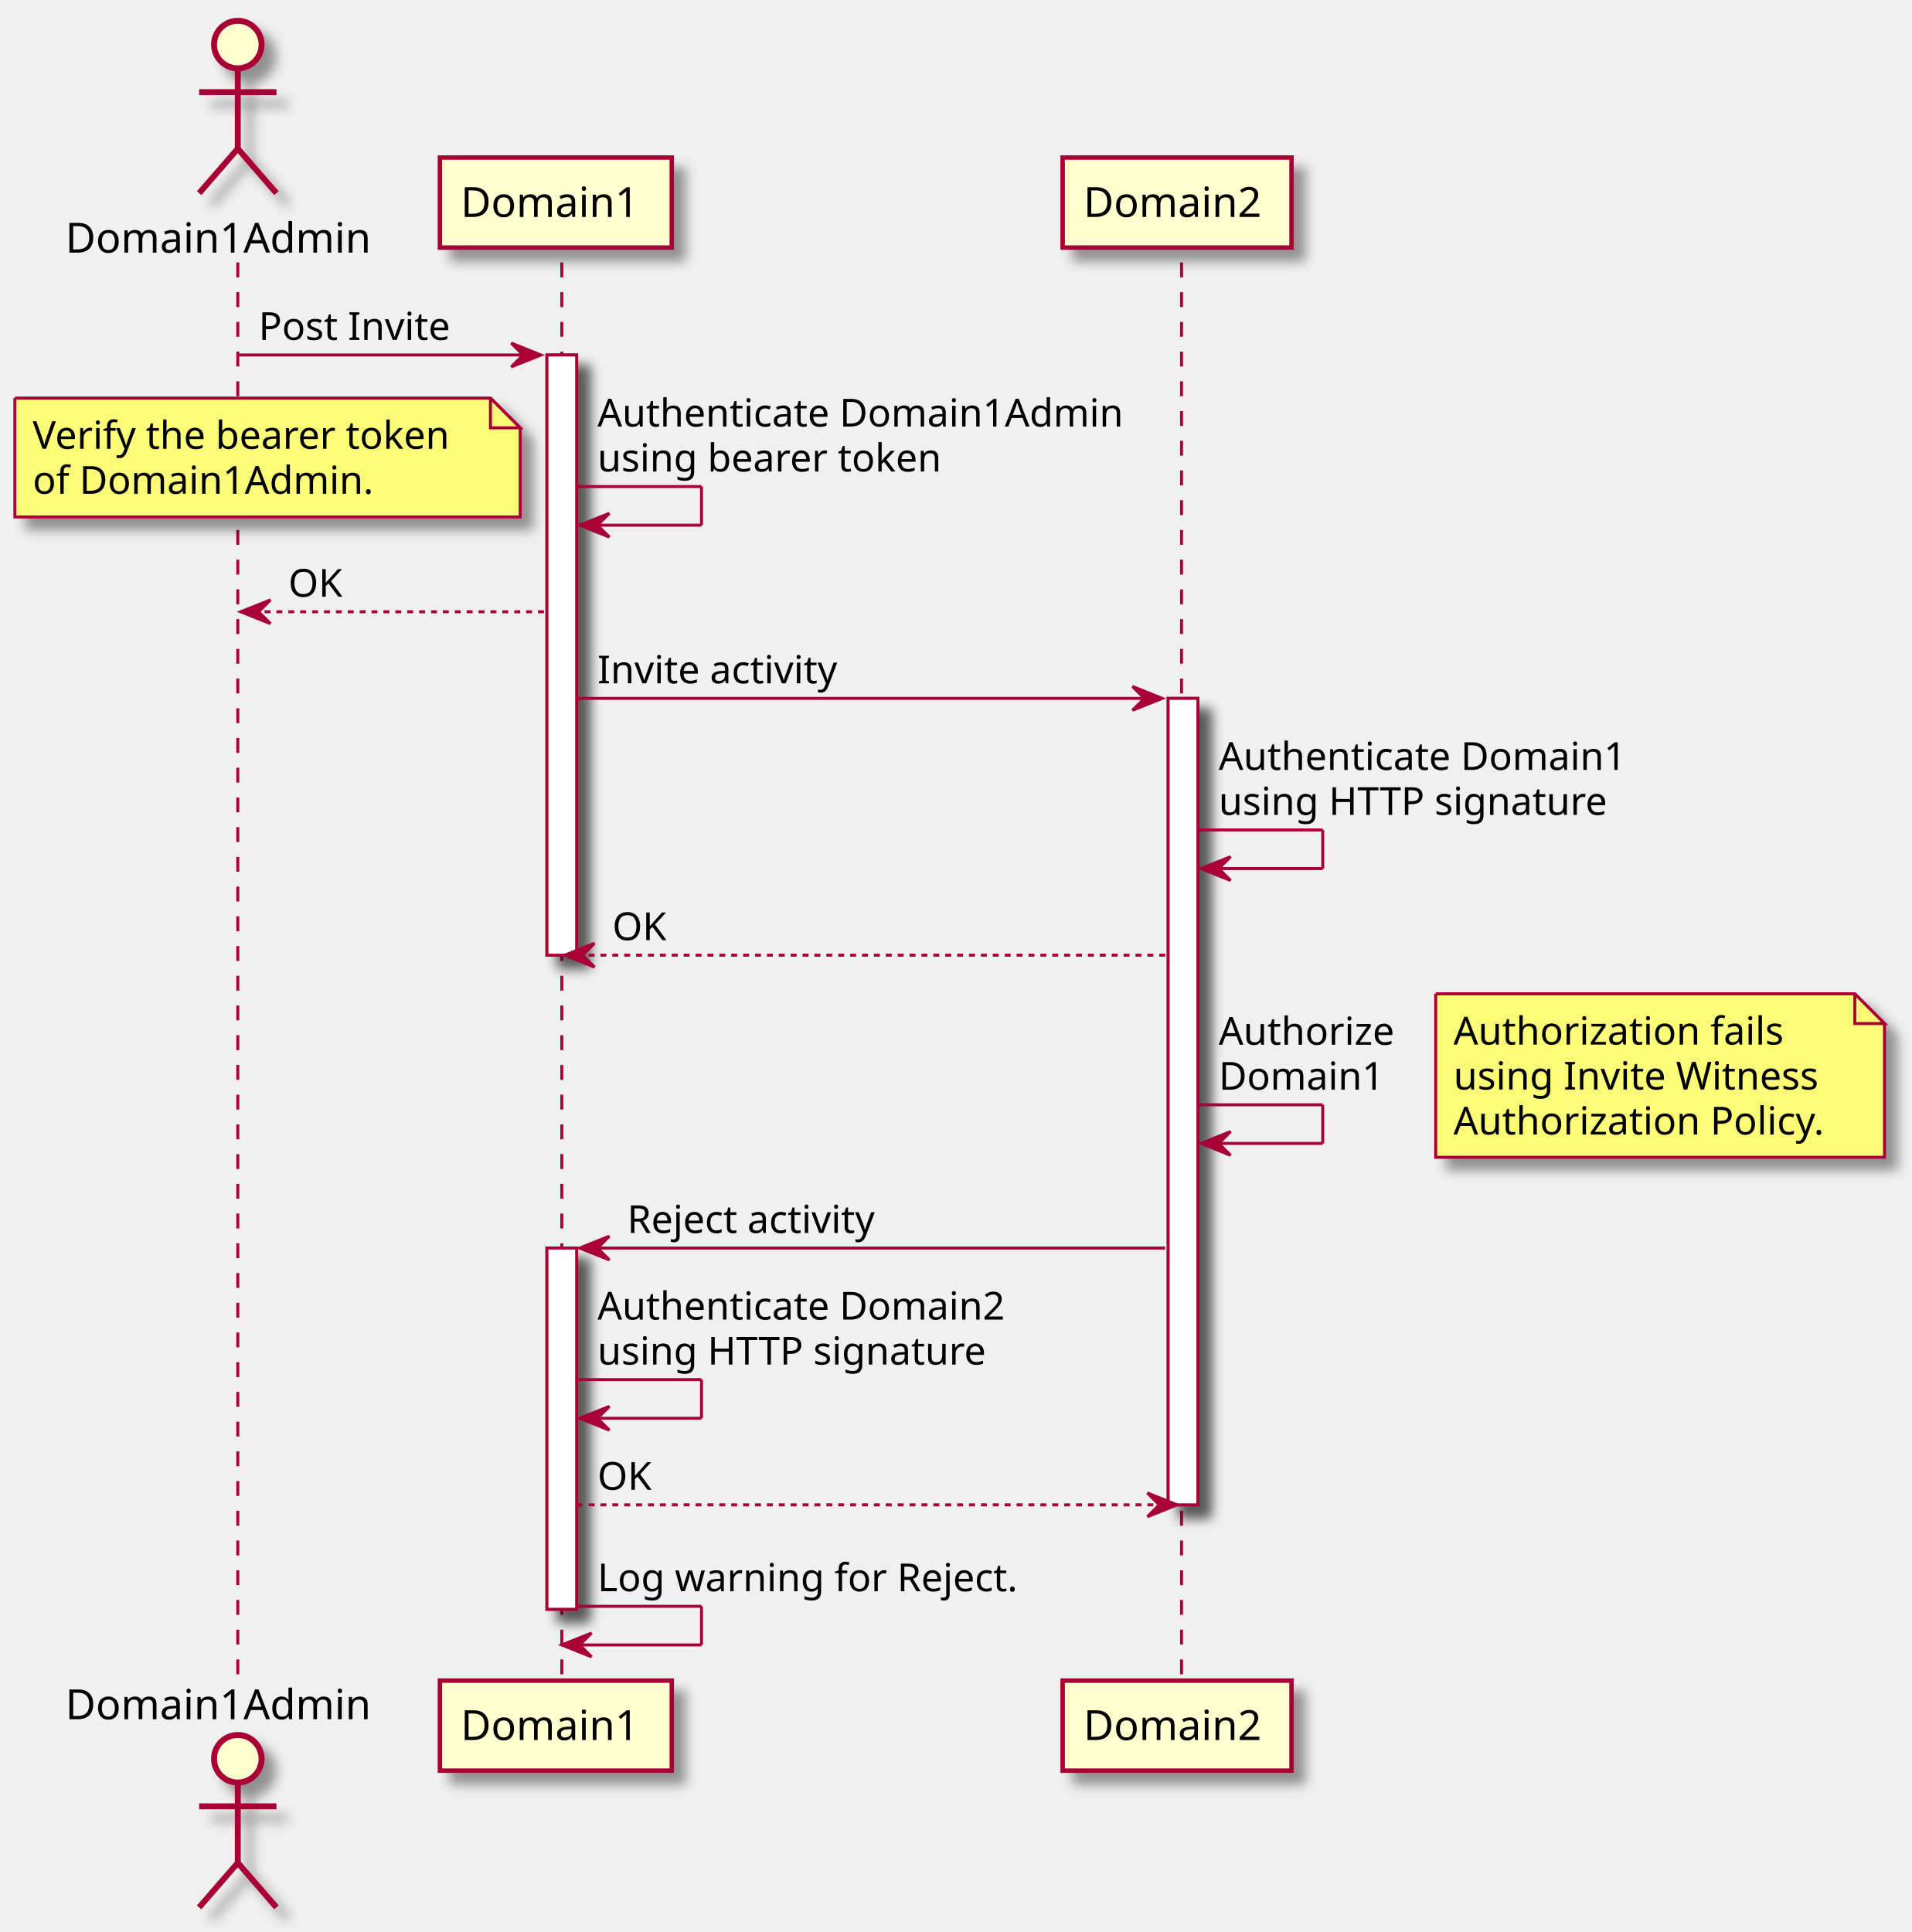
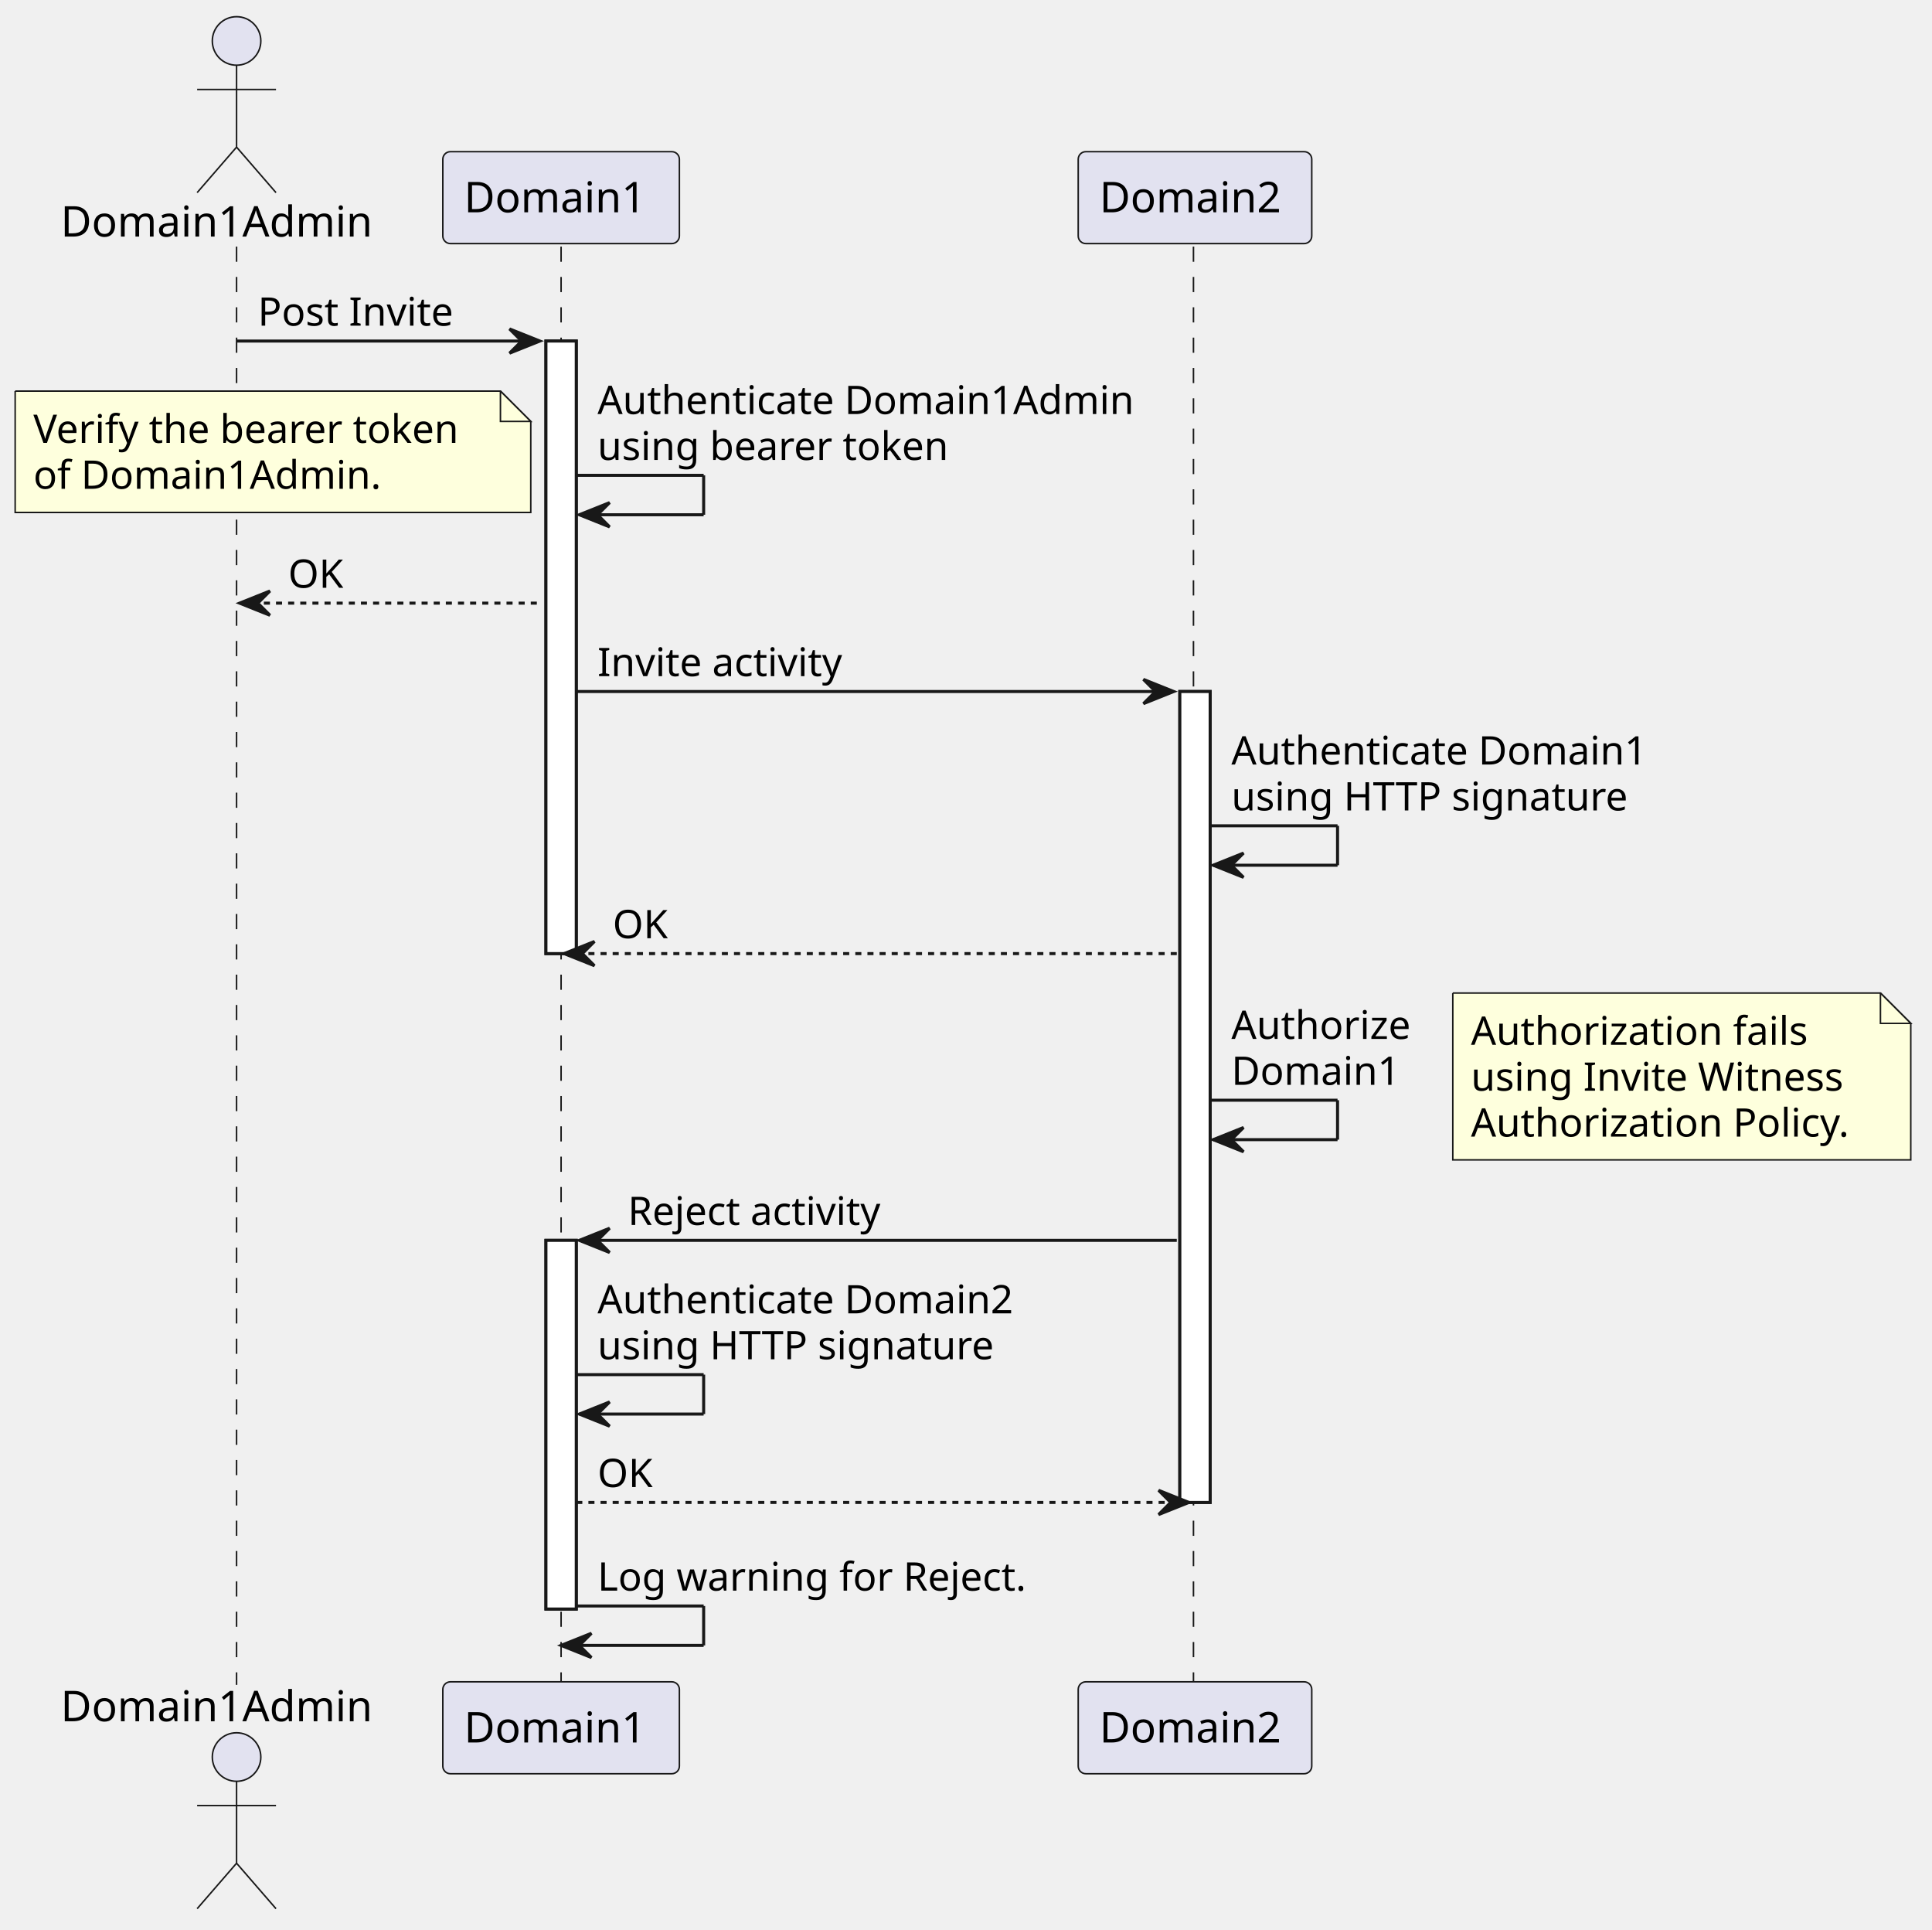
- <svg xmlns="http://www.w3.org/2000/svg" contentScriptType="application/ecmascript" contentStyleType="text/css" height="650px" preserveAspectRatio="none" style="width:643px;height:650px;background:#FFFFFF;" version="1.1" viewBox="0 0 643 650" width="643px" zoomAndPan="magnify">
+ <svg xmlns="http://www.w3.org/2000/svg" contentStyleType="text/css" height="636px" preserveAspectRatio="none" style="width:637px;height:636px;" version="1.1" viewBox="0 0 637 636" width="637px" zoomAndPan="magnify">
  <defs>
-     <filter height="300%" id="f9k19s14iogx" width="300%" x="-1" y="-1">
-       <feGaussianBlur result="blurOut" stdDeviation="2.0" />
-       <feColorMatrix in="blurOut" result="blurOut2" type="matrix" values="0 0 0 0 0 0 0 0 0 0 0 0 0 0 0 0 0 0 .4 0" />
-       <feOffset dx="4.0" dy="4.0" in="blurOut2" result="blurOut3" />
-       <feBlend in="SourceGraphic" in2="blurOut3" mode="normal" />
-     </filter>
+     <style type="text/css">*.f_ffffff_000000 {fill:#ffffff;}*.s_181818_e7e7e7 {stroke:#181818;}*.f_000000_ffffff {fill:#000000;}*.f_181818_e7e7e7 {fill:#181818;}*.f_feffdd_333333 {fill:#feffdd;}@media (prefers-color-scheme:dark) {*.f_ffffff_000000 {fill:#000000;}*.s_181818_e7e7e7 {stroke:#e7e7e7;}*.f_000000_ffffff {fill:#ffffff;}*.f_181818_e7e7e7 {fill:#e7e7e7;}*.f_feffdd_333333 {fill:#333333;}}</style>
  </defs>
  <g>
-     <rect fill="#FFFFFF" filter="url(#f9k19s14iogx)" height="201.93" style="stroke:#A80036;stroke-width:1.0;" width="10" x="184" y="119.43" />
-     <rect fill="#FFFFFF" filter="url(#f9k19s14iogx)" height="121.531" style="stroke:#A80036;stroke-width:1.0;" width="10" x="184" y="419.891" />
-     <rect fill="#FFFFFF" filter="url(#f9k19s14iogx)" height="271.328" style="stroke:#A80036;stroke-width:1.0;" width="10" x="393" y="234.961" />
-     <line style="stroke:#A80036;stroke-width:1.0;stroke-dasharray:5.0,5.0;" x1="80" x2="80" y1="88.297" y2="566.422" />
-     <line style="stroke:#A80036;stroke-width:1.0;stroke-dasharray:5.0,5.0;" x1="189" x2="189" y1="88.297" y2="566.422" />
-     <line style="stroke:#A80036;stroke-width:1.0;stroke-dasharray:5.0,5.0;" x1="397.5" x2="397.5" y1="88.297" y2="566.422" />
-     <text fill="#000000" font-family="sans-serif" font-size="14" lengthAdjust="spacing" textLength="110" x="22" y="84.995">Domain1Admin</text>
-     <ellipse cx="80" cy="15" fill="#FEFECE" filter="url(#f9k19s14iogx)" rx="8" ry="8" style="stroke:#A80036;stroke-width:2.0;" />
-     <path d="M80,23 L80,50 M67,31 L93,31 M80,50 L67,65 M80,50 L93,65 " fill="none" filter="url(#f9k19s14iogx)" style="stroke:#A80036;stroke-width:2.0;" />
-     <text fill="#000000" font-family="sans-serif" font-size="14" lengthAdjust="spacing" textLength="110" x="22" y="578.417">Domain1Admin</text>
-     <ellipse cx="80" cy="591.719" fill="#FEFECE" filter="url(#f9k19s14iogx)" rx="8" ry="8" style="stroke:#A80036;stroke-width:2.0;" />
-     <path d="M80,599.719 L80,626.719 M67,607.719 L93,607.719 M80,626.719 L67,641.719 M80,626.719 L93,641.719 " fill="none" filter="url(#f9k19s14iogx)" style="stroke:#A80036;stroke-width:2.0;" />
-     <rect fill="#FEFECE" filter="url(#f9k19s14iogx)" height="30.297" style="stroke:#A80036;stroke-width:1.5;" width="78" x="148" y="53" />
-     <text fill="#000000" font-family="sans-serif" font-size="14" lengthAdjust="spacing" textLength="64" x="155" y="72.995">Domain1</text>
-     <rect fill="#FEFECE" filter="url(#f9k19s14iogx)" height="30.297" style="stroke:#A80036;stroke-width:1.5;" width="78" x="148" y="565.422" />
-     <text fill="#000000" font-family="sans-serif" font-size="14" lengthAdjust="spacing" textLength="64" x="155" y="585.417">Domain1</text>
-     <rect fill="#FEFECE" filter="url(#f9k19s14iogx)" height="30.297" style="stroke:#A80036;stroke-width:1.5;" width="77" x="357.5" y="53" />
-     <text fill="#000000" font-family="sans-serif" font-size="14" lengthAdjust="spacing" textLength="63" x="364.5" y="72.995">Domain2</text>
-     <rect fill="#FEFECE" filter="url(#f9k19s14iogx)" height="30.297" style="stroke:#A80036;stroke-width:1.5;" width="77" x="357.5" y="565.422" />
-     <text fill="#000000" font-family="sans-serif" font-size="14" lengthAdjust="spacing" textLength="63" x="364.5" y="585.417">Domain2</text>
-     <rect fill="#FFFFFF" filter="url(#f9k19s14iogx)" height="201.93" style="stroke:#A80036;stroke-width:1.0;" width="10" x="184" y="119.43" />
-     <rect fill="#FFFFFF" filter="url(#f9k19s14iogx)" height="121.531" style="stroke:#A80036;stroke-width:1.0;" width="10" x="184" y="419.891" />
-     <rect fill="#FFFFFF" filter="url(#f9k19s14iogx)" height="271.328" style="stroke:#A80036;stroke-width:1.0;" width="10" x="393" y="234.961" />
-     <polygon fill="#A80036" points="172,115.43,182,119.43,172,123.43,176,119.43" style="stroke:#A80036;stroke-width:1.0;" />
-     <line style="stroke:#A80036;stroke-width:1.0;" x1="80" x2="178" y1="119.43" y2="119.43" />
-     <text fill="#000000" font-family="sans-serif" font-size="13" lengthAdjust="spacing" textLength="67" x="87" y="114.364">Post Invite</text>
-     <line style="stroke:#A80036;stroke-width:1.0;" x1="194" x2="236" y1="163.695" y2="163.695" />
-     <line style="stroke:#A80036;stroke-width:1.0;" x1="236" x2="236" y1="163.695" y2="176.695" />
-     <line style="stroke:#A80036;stroke-width:1.0;" x1="195" x2="236" y1="176.695" y2="176.695" />
-     <polygon fill="#A80036" points="205,172.695,195,176.695,205,180.695,201,176.695" style="stroke:#A80036;stroke-width:1.0;" />
-     <text fill="#000000" font-family="sans-serif" font-size="13" lengthAdjust="spacing" textLength="185" x="201" y="143.497">Authenticate Domain1Admin</text>
-     <text fill="#000000" font-family="sans-serif" font-size="13" lengthAdjust="spacing" textLength="120" x="201" y="158.629">using bearer token</text>
-     <path d="M5,133.93 L5,173.93 L175,173.93 L175,143.93 L165,133.93 L5,133.93 " fill="#FBFB77" filter="url(#f9k19s14iogx)" style="stroke:#A80036;stroke-width:1.0;" />
-     <path d="M165,133.93 L165,143.93 L175,143.93 L165,133.93 " fill="#FBFB77" style="stroke:#A80036;stroke-width:1.0;" />
-     <text fill="#000000" font-family="sans-serif" font-size="13" lengthAdjust="spacing" textLength="149" x="11" y="150.997">Verify the bearer token</text>
-     <text fill="#000000" font-family="sans-serif" font-size="13" lengthAdjust="spacing" textLength="120" x="11" y="166.129">of Domain1Admin.</text>
-     <polygon fill="#A80036" points="91,201.828,81,205.828,91,209.828,87,205.828" style="stroke:#A80036;stroke-width:1.0;" />
-     <line style="stroke:#A80036;stroke-width:1.0;stroke-dasharray:2.0,2.0;" x1="85" x2="183" y1="205.828" y2="205.828" />
-     <text fill="#000000" font-family="sans-serif" font-size="13" lengthAdjust="spacing" textLength="18" x="97" y="200.762">OK</text>
-     <polygon fill="#A80036" points="381,230.961,391,234.961,381,238.961,385,234.961" style="stroke:#A80036;stroke-width:1.0;" />
-     <line style="stroke:#A80036;stroke-width:1.0;" x1="194" x2="387" y1="234.961" y2="234.961" />
-     <text fill="#000000" font-family="sans-serif" font-size="13" lengthAdjust="spacing" textLength="86" x="201" y="229.895">Invite activity</text>
-     <line style="stroke:#A80036;stroke-width:1.0;" x1="403" x2="445" y1="279.227" y2="279.227" />
-     <line style="stroke:#A80036;stroke-width:1.0;" x1="445" x2="445" y1="279.227" y2="292.227" />
-     <line style="stroke:#A80036;stroke-width:1.0;" x1="404" x2="445" y1="292.227" y2="292.227" />
-     <polygon fill="#A80036" points="414,288.227,404,292.227,414,296.227,410,292.227" style="stroke:#A80036;stroke-width:1.0;" />
-     <text fill="#000000" font-family="sans-serif" font-size="13" lengthAdjust="spacing" textLength="144" x="410" y="259.028">Authenticate Domain1</text>
-     <text fill="#000000" font-family="sans-serif" font-size="13" lengthAdjust="spacing" textLength="135" x="410" y="274.161">using HTTP signature</text>
-     <polygon fill="#A80036" points="200,317.359,190,321.359,200,325.359,196,321.359" style="stroke:#A80036;stroke-width:1.0;" />
-     <line style="stroke:#A80036;stroke-width:1.0;stroke-dasharray:2.0,2.0;" x1="194" x2="392" y1="321.359" y2="321.359" />
-     <text fill="#000000" font-family="sans-serif" font-size="13" lengthAdjust="spacing" textLength="18" x="206" y="316.293">OK</text>
-     <line style="stroke:#A80036;stroke-width:1.0;" x1="403" x2="445" y1="371.691" y2="371.691" />
-     <line style="stroke:#A80036;stroke-width:1.0;" x1="445" x2="445" y1="371.691" y2="384.691" />
-     <line style="stroke:#A80036;stroke-width:1.0;" x1="404" x2="445" y1="384.691" y2="384.691" />
-     <polygon fill="#A80036" points="414,380.691,404,384.691,414,388.691,410,384.691" style="stroke:#A80036;stroke-width:1.0;" />
-     <text fill="#000000" font-family="sans-serif" font-size="13" lengthAdjust="spacing" textLength="61" x="410" y="351.493">Authorize</text>
-     <text fill="#000000" font-family="sans-serif" font-size="13" lengthAdjust="spacing" textLength="58" x="410" y="366.625">Domain1</text>
-     <path d="M483,334.359 L483,389.359 L634,389.359 L634,344.359 L624,334.359 L483,334.359 " fill="#FBFB77" filter="url(#f9k19s14iogx)" style="stroke:#A80036;stroke-width:1.0;" />
-     <path d="M624,334.359 L624,344.359 L634,344.359 L624,334.359 " fill="#FBFB77" style="stroke:#A80036;stroke-width:1.0;" />
-     <text fill="#000000" font-family="sans-serif" font-size="13" lengthAdjust="spacing" textLength="115" x="489" y="351.426">Authorization fails</text>
-     <text fill="#000000" font-family="sans-serif" font-size="13" lengthAdjust="spacing" textLength="128" x="489" y="366.559">using Invite Witness</text>
-     <text fill="#000000" font-family="sans-serif" font-size="13" lengthAdjust="spacing" textLength="130" x="489" y="381.692">Authorization Policy.</text>
-     <polygon fill="#A80036" points="205,415.891,195,419.891,205,423.891,201,419.891" style="stroke:#A80036;stroke-width:1.0;" />
-     <line style="stroke:#A80036;stroke-width:1.0;" x1="199" x2="392" y1="419.891" y2="419.891" />
-     <text fill="#000000" font-family="sans-serif" font-size="13" lengthAdjust="spacing" textLength="91" x="211" y="414.825">Reject activity</text>
-     <line style="stroke:#A80036;stroke-width:1.0;" x1="194" x2="236" y1="464.156" y2="464.156" />
-     <line style="stroke:#A80036;stroke-width:1.0;" x1="236" x2="236" y1="464.156" y2="477.156" />
-     <line style="stroke:#A80036;stroke-width:1.0;" x1="195" x2="236" y1="477.156" y2="477.156" />
-     <polygon fill="#A80036" points="205,473.156,195,477.156,205,481.156,201,477.156" style="stroke:#A80036;stroke-width:1.0;" />
-     <text fill="#000000" font-family="sans-serif" font-size="13" lengthAdjust="spacing" textLength="144" x="201" y="443.957">Authenticate Domain2</text>
-     <text fill="#000000" font-family="sans-serif" font-size="13" lengthAdjust="spacing" textLength="135" x="201" y="459.09">using HTTP signature</text>
-     <polygon fill="#A80036" points="386,502.289,396,506.289,386,510.289,390,506.289" style="stroke:#A80036;stroke-width:1.0;" />
-     <line style="stroke:#A80036;stroke-width:1.0;stroke-dasharray:2.0,2.0;" x1="194" x2="392" y1="506.289" y2="506.289" />
-     <text fill="#000000" font-family="sans-serif" font-size="13" lengthAdjust="spacing" textLength="18" x="201" y="501.223">OK</text>
-     <line style="stroke:#A80036;stroke-width:1.0;" x1="194" x2="236" y1="540.422" y2="540.422" />
-     <line style="stroke:#A80036;stroke-width:1.0;" x1="236" x2="236" y1="540.422" y2="553.422" />
-     <line style="stroke:#A80036;stroke-width:1.0;" x1="189" x2="236" y1="553.422" y2="553.422" />
-     <polygon fill="#A80036" points="199,549.422,189,553.422,199,557.422,195,553.422" style="stroke:#A80036;stroke-width:1.0;" />
-     <text fill="#000000" font-family="sans-serif" font-size="13" lengthAdjust="spacing" textLength="148" x="201" y="535.356">Log warning for Reject.</text>
+     <rect class="f_ffffff_000000 s_181818_e7e7e7" height="201.93" style="stroke-width:1.0;" width="10" x="180" y="112.43" />
+     <rect class="f_ffffff_000000 s_181818_e7e7e7" height="121.531" style="stroke-width:1.0;" width="10" x="180" y="408.891" />
+     <rect class="f_ffffff_000000 s_181818_e7e7e7" height="267.328" style="stroke-width:1.0;" width="10" x="389" y="227.961" />
+     <line class="s_181818_e7e7e7" style="stroke-width:0.5;stroke-dasharray:5.0,5.0;" x1="78" x2="78" y1="81.297" y2="555.422" />
+     <line class="s_181818_e7e7e7" style="stroke-width:0.5;stroke-dasharray:5.0,5.0;" x1="185" x2="185" y1="81.297" y2="555.422" />
+     <line class="s_181818_e7e7e7" style="stroke-width:0.5;stroke-dasharray:5.0,5.0;" x1="393.5" x2="393.5" y1="81.297" y2="555.422" />
+     <text class="f_000000_ffffff" font-family="sans-serif" font-size="14" lengthAdjust="spacing" textLength="110" x="20" y="77.995">Domain1Admin</text>
+     <ellipse class="s_181818_e7e7e7" cx="78" cy="13.5" fill="#E2E2F0" rx="8" ry="8" style="stroke-width:0.5;" />
+     <path class="s_181818_e7e7e7" d="M78,21.5 L78,48.5 M65,29.5 L91,29.5 M78,48.5 L65,63.5 M78,48.5 L91,63.5 " fill="none" style="stroke-width:0.5;" />
+     <text class="f_000000_ffffff" font-family="sans-serif" font-size="14" lengthAdjust="spacing" textLength="110" x="20" y="567.417">Domain1Admin</text>
+     <ellipse class="s_181818_e7e7e7" cx="78" cy="579.219" fill="#E2E2F0" rx="8" ry="8" style="stroke-width:0.5;" />
+     <path class="s_181818_e7e7e7" d="M78,587.219 L78,614.219 M65,595.219 L91,595.219 M78,614.219 L65,629.219 M78,614.219 L91,629.219 " fill="none" style="stroke-width:0.5;" />
+     <rect class="s_181818_e7e7e7" fill="#E2E2F0" height="30.297" rx="2.5" ry="2.5" style="stroke-width:0.5;" width="78" x="146" y="50" />
+     <text class="f_000000_ffffff" font-family="sans-serif" font-size="14" lengthAdjust="spacing" textLength="64" x="153" y="69.995">Domain1</text>
+     <rect class="s_181818_e7e7e7" fill="#E2E2F0" height="30.297" rx="2.5" ry="2.5" style="stroke-width:0.5;" width="78" x="146" y="554.422" />
+     <text class="f_000000_ffffff" font-family="sans-serif" font-size="14" lengthAdjust="spacing" textLength="64" x="153" y="574.417">Domain1</text>
+     <rect class="s_181818_e7e7e7" fill="#E2E2F0" height="30.297" rx="2.5" ry="2.5" style="stroke-width:0.5;" width="77" x="355.5" y="50" />
+     <text class="f_000000_ffffff" font-family="sans-serif" font-size="14" lengthAdjust="spacing" textLength="63" x="362.5" y="69.995">Domain2</text>
+     <rect class="s_181818_e7e7e7" fill="#E2E2F0" height="30.297" rx="2.5" ry="2.5" style="stroke-width:0.5;" width="77" x="355.5" y="554.422" />
+     <text class="f_000000_ffffff" font-family="sans-serif" font-size="14" lengthAdjust="spacing" textLength="63" x="362.5" y="574.417">Domain2</text>
+     <rect class="f_ffffff_000000 s_181818_e7e7e7" height="201.93" style="stroke-width:1.0;" width="10" x="180" y="112.43" />
+     <rect class="f_ffffff_000000 s_181818_e7e7e7" height="121.531" style="stroke-width:1.0;" width="10" x="180" y="408.891" />
+     <rect class="f_ffffff_000000 s_181818_e7e7e7" height="267.328" style="stroke-width:1.0;" width="10" x="389" y="227.961" />
+     <polygon class="f_181818_e7e7e7 s_181818_e7e7e7" points="168,108.43,178,112.43,168,116.43,172,112.43" style="stroke-width:1.0;" />
+     <line class="s_181818_e7e7e7" style="stroke-width:1.0;" x1="78" x2="174" y1="112.43" y2="112.43" />
+     <text class="f_000000_ffffff" font-family="sans-serif" font-size="13" lengthAdjust="spacing" textLength="67" x="85" y="107.364">Post Invite</text>
+     <line class="s_181818_e7e7e7" style="stroke-width:1.0;" x1="190" x2="232" y1="156.695" y2="156.695" />
+     <line class="s_181818_e7e7e7" style="stroke-width:1.0;" x1="232" x2="232" y1="156.695" y2="169.695" />
+     <line class="s_181818_e7e7e7" style="stroke-width:1.0;" x1="191" x2="232" y1="169.695" y2="169.695" />
+     <polygon class="f_181818_e7e7e7 s_181818_e7e7e7" points="201,165.695,191,169.695,201,173.695,197,169.695" style="stroke-width:1.0;" />
+     <text class="f_000000_ffffff" font-family="sans-serif" font-size="13" lengthAdjust="spacing" textLength="185" x="197" y="136.497">Authenticate Domain1Admin</text>
+     <text class="f_000000_ffffff" font-family="sans-serif" font-size="13" lengthAdjust="spacing" textLength="120" x="197" y="151.629">using bearer token</text>
+     <path class="f_feffdd_333333 s_181818_e7e7e7" d="M5,128.93 L5,168.93 L175,168.93 L175,138.93 L165,128.93 L5,128.93 " style="stroke-width:0.5;" />
+     <path class="f_feffdd_333333 s_181818_e7e7e7" d="M165,128.93 L165,138.93 L175,138.93 L165,128.93 " style="stroke-width:0.5;" />
+     <text class="f_000000_ffffff" font-family="sans-serif" font-size="13" lengthAdjust="spacing" textLength="149" x="11" y="145.997">Verify the bearer token</text>
+     <text class="f_000000_ffffff" font-family="sans-serif" font-size="13" lengthAdjust="spacing" textLength="120" x="11" y="161.129">of Domain1Admin.</text>
+     <polygon class="f_181818_e7e7e7 s_181818_e7e7e7" points="89,194.828,79,198.828,89,202.828,85,198.828" style="stroke-width:1.0;" />
+     <line class="s_181818_e7e7e7" style="stroke-width:1.0;stroke-dasharray:2.0,2.0;" x1="83" x2="179" y1="198.828" y2="198.828" />
+     <text class="f_000000_ffffff" font-family="sans-serif" font-size="13" lengthAdjust="spacing" textLength="18" x="95" y="193.762">OK</text>
+     <polygon class="f_181818_e7e7e7 s_181818_e7e7e7" points="377,223.961,387,227.961,377,231.961,381,227.961" style="stroke-width:1.0;" />
+     <line class="s_181818_e7e7e7" style="stroke-width:1.0;" x1="190" x2="383" y1="227.961" y2="227.961" />
+     <text class="f_000000_ffffff" font-family="sans-serif" font-size="13" lengthAdjust="spacing" textLength="86" x="197" y="222.895">Invite activity</text>
+     <line class="s_181818_e7e7e7" style="stroke-width:1.0;" x1="399" x2="441" y1="272.227" y2="272.227" />
+     <line class="s_181818_e7e7e7" style="stroke-width:1.0;" x1="441" x2="441" y1="272.227" y2="285.227" />
+     <line class="s_181818_e7e7e7" style="stroke-width:1.0;" x1="400" x2="441" y1="285.227" y2="285.227" />
+     <polygon class="f_181818_e7e7e7 s_181818_e7e7e7" points="410,281.227,400,285.227,410,289.227,406,285.227" style="stroke-width:1.0;" />
+     <text class="f_000000_ffffff" font-family="sans-serif" font-size="13" lengthAdjust="spacing" textLength="144" x="406" y="252.028">Authenticate Domain1</text>
+     <text class="f_000000_ffffff" font-family="sans-serif" font-size="13" lengthAdjust="spacing" textLength="135" x="406" y="267.161">using HTTP signature</text>
+     <polygon class="f_181818_e7e7e7 s_181818_e7e7e7" points="196,310.359,186,314.359,196,318.359,192,314.359" style="stroke-width:1.0;" />
+     <line class="s_181818_e7e7e7" style="stroke-width:1.0;stroke-dasharray:2.0,2.0;" x1="190" x2="388" y1="314.359" y2="314.359" />
+     <text class="f_000000_ffffff" font-family="sans-serif" font-size="13" lengthAdjust="spacing" textLength="18" x="202" y="309.293">OK</text>
+     <line class="s_181818_e7e7e7" style="stroke-width:1.0;" x1="399" x2="441" y1="362.691" y2="362.691" />
+     <line class="s_181818_e7e7e7" style="stroke-width:1.0;" x1="441" x2="441" y1="362.691" y2="375.691" />
+     <line class="s_181818_e7e7e7" style="stroke-width:1.0;" x1="400" x2="441" y1="375.691" y2="375.691" />
+     <polygon class="f_181818_e7e7e7 s_181818_e7e7e7" points="410,371.691,400,375.691,410,379.691,406,375.691" style="stroke-width:1.0;" />
+     <text class="f_000000_ffffff" font-family="sans-serif" font-size="13" lengthAdjust="spacing" textLength="61" x="406" y="342.493">Authorize</text>
+     <text class="f_000000_ffffff" font-family="sans-serif" font-size="13" lengthAdjust="spacing" textLength="58" x="406" y="357.625">Domain1</text>
+     <path class="f_feffdd_333333 s_181818_e7e7e7" d="M479,327.359 L479,382.359 L630,382.359 L630,337.359 L620,327.359 L479,327.359 " style="stroke-width:0.5;" />
+     <path class="f_feffdd_333333 s_181818_e7e7e7" d="M620,327.359 L620,337.359 L630,337.359 L620,327.359 " style="stroke-width:0.5;" />
+     <text class="f_000000_ffffff" font-family="sans-serif" font-size="13" lengthAdjust="spacing" textLength="115" x="485" y="344.426">Authorization fails</text>
+     <text class="f_000000_ffffff" font-family="sans-serif" font-size="13" lengthAdjust="spacing" textLength="128" x="485" y="359.559">using Invite Witness</text>
+     <text class="f_000000_ffffff" font-family="sans-serif" font-size="13" lengthAdjust="spacing" textLength="130" x="485" y="374.692">Authorization Policy.</text>
+     <polygon class="f_181818_e7e7e7 s_181818_e7e7e7" points="201,404.891,191,408.891,201,412.891,197,408.891" style="stroke-width:1.0;" />
+     <line class="s_181818_e7e7e7" style="stroke-width:1.0;" x1="195" x2="388" y1="408.891" y2="408.891" />
+     <text class="f_000000_ffffff" font-family="sans-serif" font-size="13" lengthAdjust="spacing" textLength="91" x="207" y="403.825">Reject activity</text>
+     <line class="s_181818_e7e7e7" style="stroke-width:1.0;" x1="190" x2="232" y1="453.156" y2="453.156" />
+     <line class="s_181818_e7e7e7" style="stroke-width:1.0;" x1="232" x2="232" y1="453.156" y2="466.156" />
+     <line class="s_181818_e7e7e7" style="stroke-width:1.0;" x1="191" x2="232" y1="466.156" y2="466.156" />
+     <polygon class="f_181818_e7e7e7 s_181818_e7e7e7" points="201,462.156,191,466.156,201,470.156,197,466.156" style="stroke-width:1.0;" />
+     <text class="f_000000_ffffff" font-family="sans-serif" font-size="13" lengthAdjust="spacing" textLength="144" x="197" y="432.957">Authenticate Domain2</text>
+     <text class="f_000000_ffffff" font-family="sans-serif" font-size="13" lengthAdjust="spacing" textLength="135" x="197" y="448.09">using HTTP signature</text>
+     <polygon class="f_181818_e7e7e7 s_181818_e7e7e7" points="382,491.289,392,495.289,382,499.289,386,495.289" style="stroke-width:1.0;" />
+     <line class="s_181818_e7e7e7" style="stroke-width:1.0;stroke-dasharray:2.0,2.0;" x1="190" x2="388" y1="495.289" y2="495.289" />
+     <text class="f_000000_ffffff" font-family="sans-serif" font-size="13" lengthAdjust="spacing" textLength="18" x="197" y="490.223">OK</text>
+     <line class="s_181818_e7e7e7" style="stroke-width:1.0;" x1="190" x2="232" y1="529.422" y2="529.422" />
+     <line class="s_181818_e7e7e7" style="stroke-width:1.0;" x1="232" x2="232" y1="529.422" y2="542.422" />
+     <line class="s_181818_e7e7e7" style="stroke-width:1.0;" x1="185" x2="232" y1="542.422" y2="542.422" />
+     <polygon class="f_181818_e7e7e7 s_181818_e7e7e7" points="195,538.422,185,542.422,195,546.422,191,542.422" style="stroke-width:1.0;" />
+     <text class="f_000000_ffffff" font-family="sans-serif" font-size="13" lengthAdjust="spacing" textLength="148" x="197" y="524.356">Log warning for Reject.</text>
  </g>
</svg>
